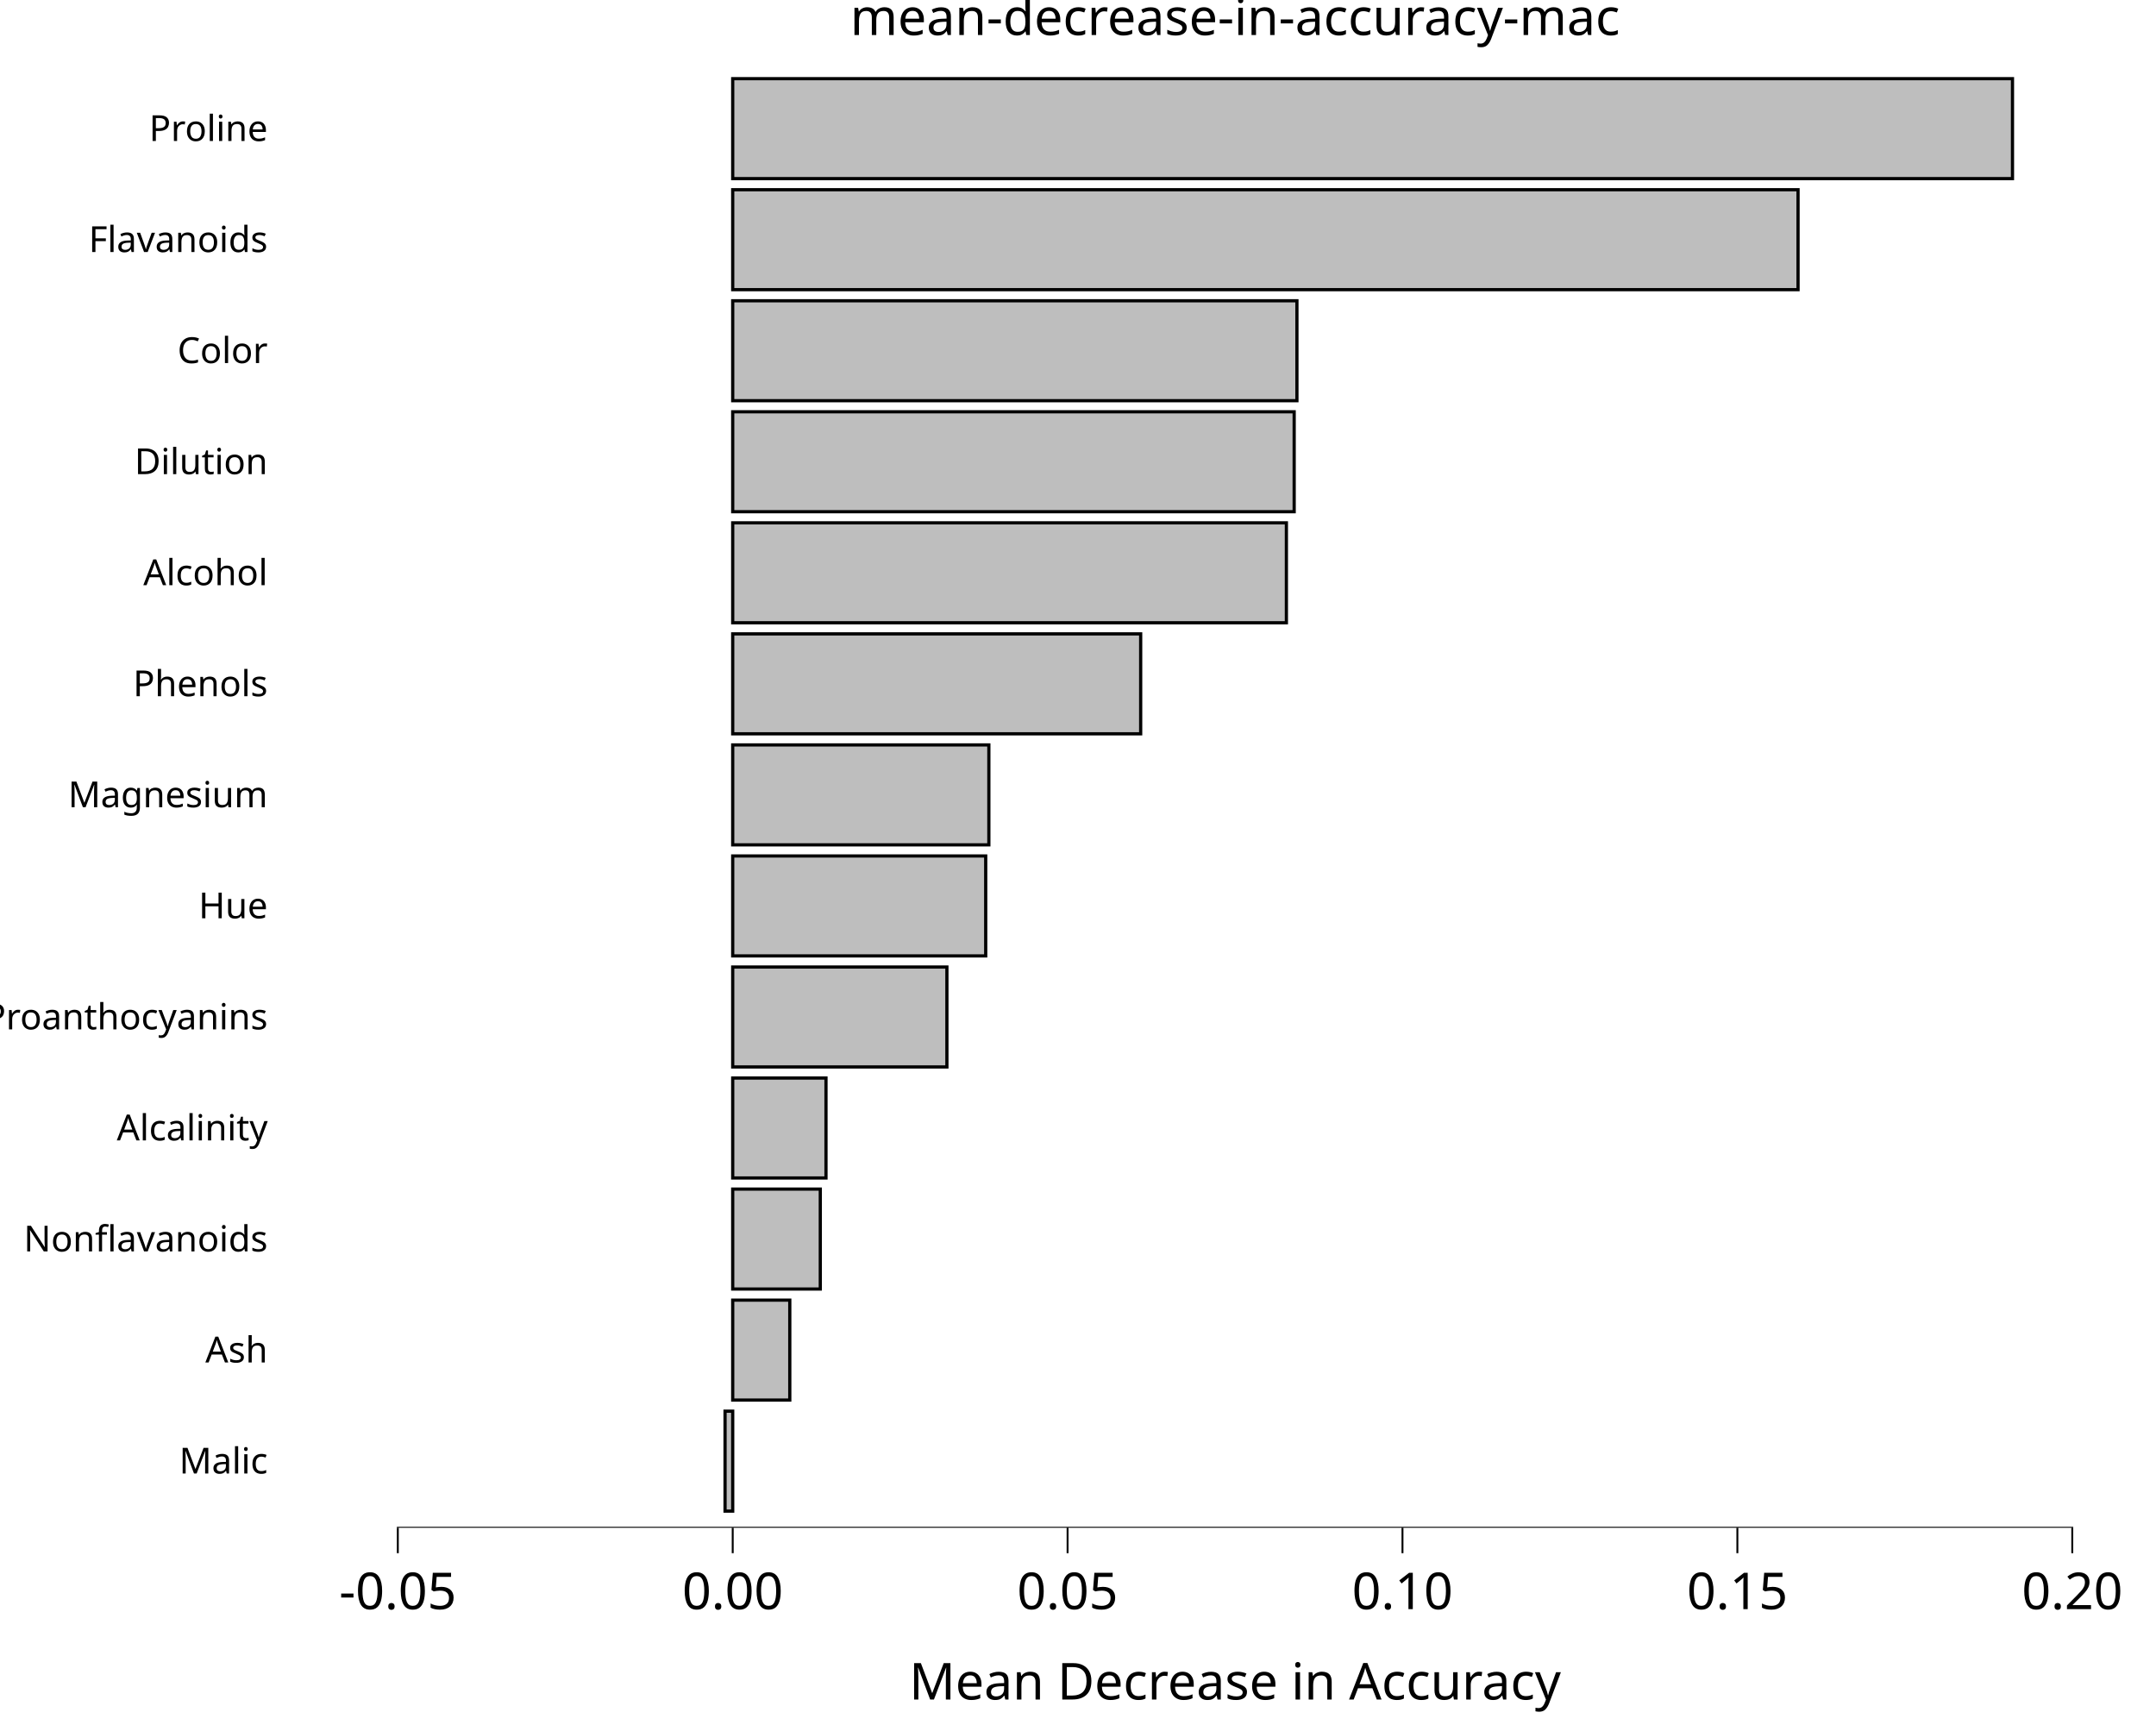
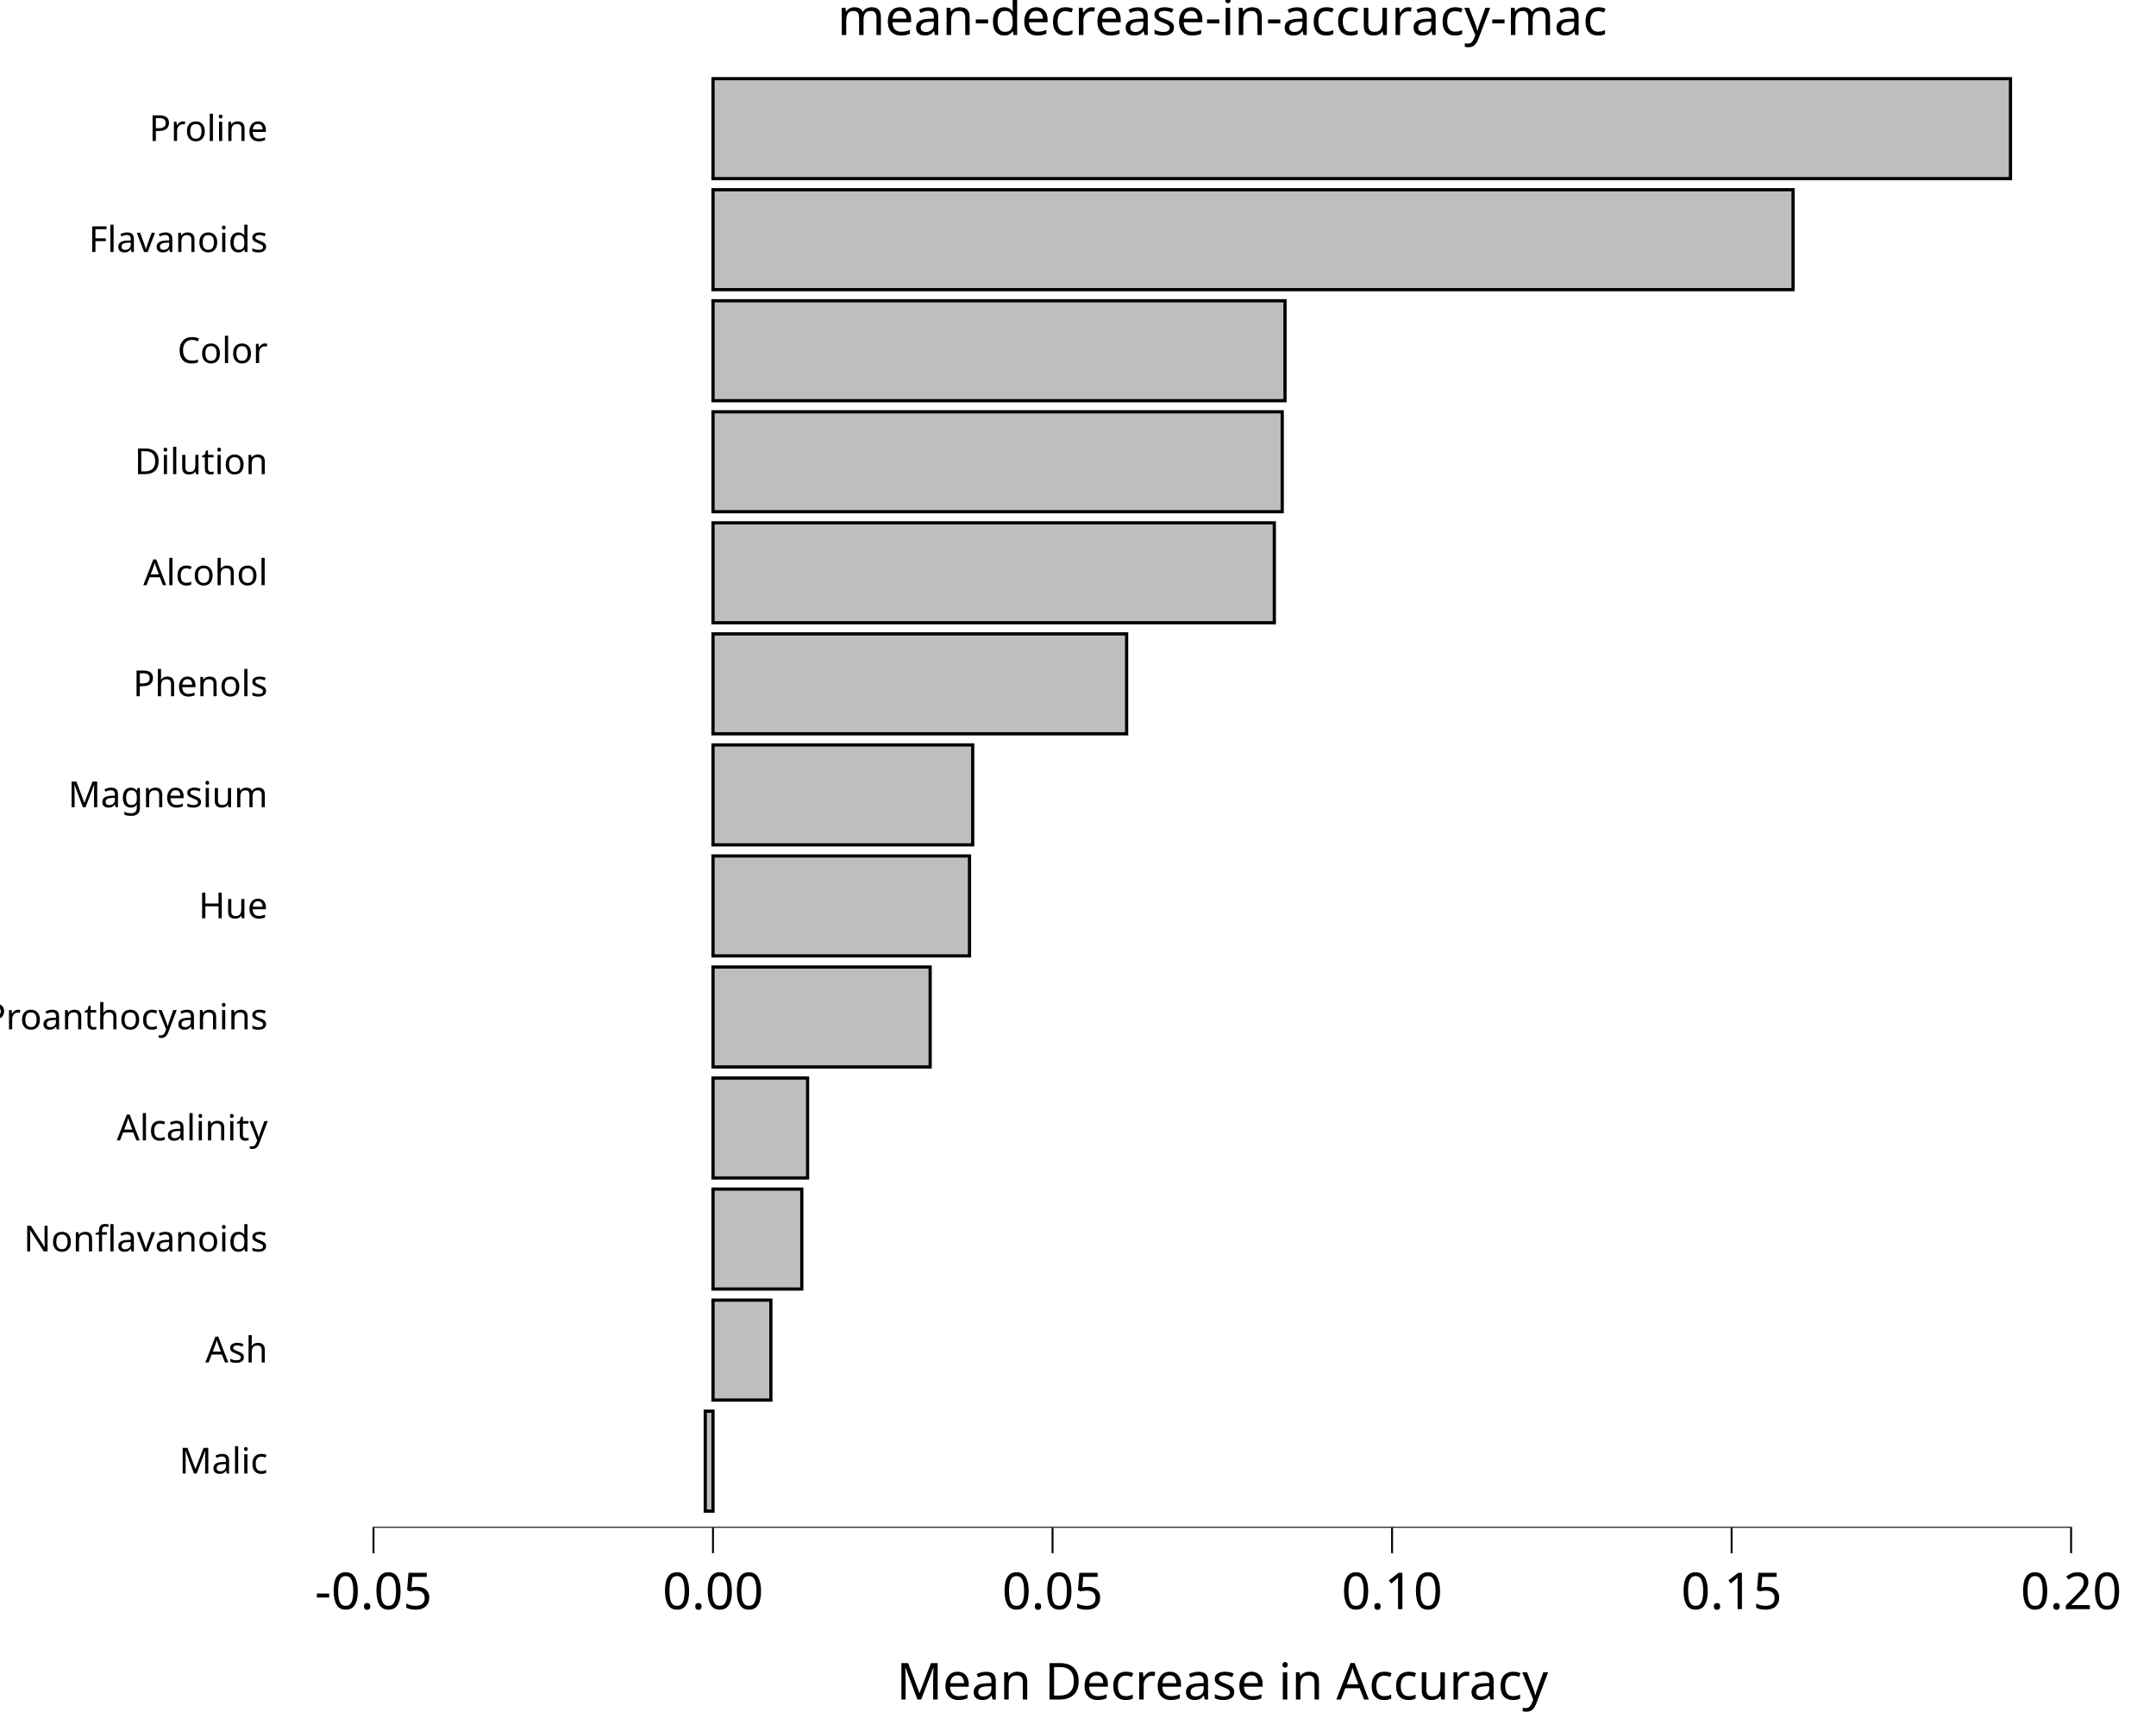
<svg xmlns="http://www.w3.org/2000/svg" class="svglite" data-engine-version="2.0" width="720.00pt" height="576.00pt" viewBox="0 0 720.00 576.00">
  <defs>
    <style type="text/css">
    .svglite line, .svglite polyline, .svglite polygon, .svglite path, .svglite rect, .svglite circle {
      fill: none;
      stroke: #000000;
      stroke-linecap: round;
      stroke-linejoin: round;
      stroke-miterlimit: 10.00;
    }
  </style>
  </defs>
  <rect width="100%" height="100%" style="stroke: none; fill: #FFFFFF;" />
  <defs>
    <clipPath id="cpMC4wMHw3MjAuMDB8MC4wMHw1NzYuMDA=">
      <rect x="0.00" y="0.00" width="720.00" height="576.00" />
    </clipPath>
  </defs>
  <g clip-path="url(#cpMC4wMHw3MjAuMDB8MC4wMHw1NzYuMDA=)">
    <rect x="0.00" y="0.00" width="720.00" height="576.00" style="stroke-width: 10.67; stroke: none;" />
  </g>
  <defs>
-     <clipPath id="cpMTA0Ljg5fDcyMC4wMHwyMC43MXw1MTAuMTQ=">
-       <rect x="104.89" y="20.71" width="615.11" height="489.43" />
+     <clipPath id="cpOTYuMzh8NzIwLjAwfDIwLjcxfDUxMC4xNA==">
+       <rect x="96.38" y="20.71" width="623.62" height="489.43" />
    </clipPath>
  </defs>
-   <g clip-path="url(#cpMTA0Ljg5fDcyMC4wMHwyMC43MXw1MTAuMTQ=)">
-     <rect x="104.89" y="20.71" width="615.11" height="489.43" style="stroke-width: 10.67; stroke: none;" />
-     <rect x="244.69" y="100.43" width="188.42" height="33.37" style="stroke-width: 1.07; stroke-linecap: butt; stroke-linejoin: miter; fill: #BEBEBE;" />
-     <rect x="244.69" y="26.27" width="427.38" height="33.37" style="stroke-width: 1.07; stroke-linecap: butt; stroke-linejoin: miter; fill: #BEBEBE;" />
-     <rect x="244.69" y="174.58" width="184.90" height="33.37" style="stroke-width: 1.07; stroke-linecap: butt; stroke-linejoin: miter; fill: #BEBEBE;" />
-     <rect x="244.69" y="285.82" width="84.49" height="33.37" style="stroke-width: 1.07; stroke-linecap: butt; stroke-linejoin: miter; fill: #BEBEBE;" />
-     <rect x="244.69" y="63.35" width="355.77" height="33.37" style="stroke-width: 1.07; stroke-linecap: butt; stroke-linejoin: miter; fill: #BEBEBE;" />
-     <rect x="244.69" y="137.50" width="187.50" height="33.37" style="stroke-width: 1.07; stroke-linecap: butt; stroke-linejoin: miter; fill: #BEBEBE;" />
-     <rect x="244.69" y="434.13" width="19.06" height="33.37" style="stroke-width: 1.07; stroke-linecap: butt; stroke-linejoin: miter; fill: #BEBEBE;" />
-     <rect x="244.69" y="359.97" width="31.15" height="33.37" style="stroke-width: 1.07; stroke-linecap: butt; stroke-linejoin: miter; fill: #BEBEBE;" />
-     <rect x="244.69" y="211.66" width="136.24" height="33.37" style="stroke-width: 1.07; stroke-linecap: butt; stroke-linejoin: miter; fill: #BEBEBE;" />
-     <rect x="244.69" y="248.74" width="85.54" height="33.37" style="stroke-width: 1.07; stroke-linecap: butt; stroke-linejoin: miter; fill: #BEBEBE;" />
-     <rect x="242.13" y="471.21" width="2.56" height="33.37" style="stroke-width: 1.07; stroke-linecap: butt; stroke-linejoin: miter; fill: #BEBEBE;" />
-     <rect x="244.69" y="322.90" width="71.53" height="33.37" style="stroke-width: 1.07; stroke-linecap: butt; stroke-linejoin: miter; fill: #BEBEBE;" />
-     <rect x="244.69" y="397.05" width="29.25" height="33.37" style="stroke-width: 1.07; stroke-linecap: butt; stroke-linejoin: miter; fill: #BEBEBE;" />
-     <line x1="132.53" y1="510.14" x2="692.36" y2="510.14" style="stroke-width: 0.64; stroke-linecap: butt;" />
-     <rect x="104.89" y="20.71" width="615.11" height="489.43" style="stroke-width: 0.00; stroke: none;" />
+   <g clip-path="url(#cpOTYuMzh8NzIwLjAwfDIwLjcxfDUxMC4xNA==)">
+     <rect x="96.38" y="20.71" width="623.62" height="489.43" style="stroke-width: 10.67; stroke: none;" />
+     <rect x="238.11" y="100.43" width="191.02" height="33.37" style="stroke-width: 1.07; stroke-linecap: butt; stroke-linejoin: miter; fill: #BEBEBE;" />
+     <rect x="238.11" y="26.27" width="433.29" height="33.37" style="stroke-width: 1.07; stroke-linecap: butt; stroke-linejoin: miter; fill: #BEBEBE;" />
+     <rect x="238.11" y="174.58" width="187.45" height="33.37" style="stroke-width: 1.07; stroke-linecap: butt; stroke-linejoin: miter; fill: #BEBEBE;" />
+     <rect x="238.11" y="285.82" width="85.66" height="33.37" style="stroke-width: 1.07; stroke-linecap: butt; stroke-linejoin: miter; fill: #BEBEBE;" />
+     <rect x="238.11" y="63.35" width="360.69" height="33.37" style="stroke-width: 1.07; stroke-linecap: butt; stroke-linejoin: miter; fill: #BEBEBE;" />
+     <rect x="238.11" y="137.50" width="190.09" height="33.37" style="stroke-width: 1.07; stroke-linecap: butt; stroke-linejoin: miter; fill: #BEBEBE;" />
+     <rect x="238.11" y="434.13" width="19.32" height="33.37" style="stroke-width: 1.07; stroke-linecap: butt; stroke-linejoin: miter; fill: #BEBEBE;" />
+     <rect x="238.11" y="359.97" width="31.58" height="33.37" style="stroke-width: 1.07; stroke-linecap: butt; stroke-linejoin: miter; fill: #BEBEBE;" />
+     <rect x="238.11" y="211.66" width="138.13" height="33.37" style="stroke-width: 1.07; stroke-linecap: butt; stroke-linejoin: miter; fill: #BEBEBE;" />
+     <rect x="238.11" y="248.74" width="86.73" height="33.37" style="stroke-width: 1.07; stroke-linecap: butt; stroke-linejoin: miter; fill: #BEBEBE;" />
+     <rect x="235.52" y="471.21" width="2.59" height="33.37" style="stroke-width: 1.07; stroke-linecap: butt; stroke-linejoin: miter; fill: #BEBEBE;" />
+     <rect x="238.11" y="322.90" width="72.52" height="33.37" style="stroke-width: 1.07; stroke-linecap: butt; stroke-linejoin: miter; fill: #BEBEBE;" />
+     <rect x="238.11" y="397.05" width="29.65" height="33.37" style="stroke-width: 1.07; stroke-linecap: butt; stroke-linejoin: miter; fill: #BEBEBE;" />
+     <line x1="124.41" y1="510.14" x2="691.97" y2="510.14" style="stroke-width: 0.64; stroke-linecap: butt;" />
+     <rect x="96.38" y="20.71" width="623.62" height="489.43" style="stroke-width: 0.00; stroke: none;" />
  </g>
  <g clip-path="url(#cpMC4wMHw3MjAuMDB8MC4wMHw1NzYuMDA=)">
-     <polyline points="104.89,510.14 104.89,20.71 " style="stroke-width: 0.00; stroke: none; stroke-linecap: butt;" />
+     <polyline points="96.38,510.14 96.38,20.71 " style="stroke-width: 0.00; stroke: none; stroke-linecap: butt;" />
    <text x="89.41" y="492.02" text-anchor="end" style="font-size: 12.00px; font-family: sans;" textLength="28.01px" lengthAdjust="spacingAndGlyphs">Malic</text>
    <text x="89.41" y="454.94" text-anchor="end" style="font-size: 12.00px; font-family: sans;" textLength="20.69px" lengthAdjust="spacingAndGlyphs">Ash</text>
    <text x="89.41" y="417.87" text-anchor="end" style="font-size: 12.00px; font-family: sans;" textLength="76.06px" lengthAdjust="spacingAndGlyphs">Nonflavanoids</text>
    <text x="89.41" y="380.79" text-anchor="end" style="font-size: 12.00px; font-family: sans;" textLength="47.35px" lengthAdjust="spacingAndGlyphs">Alcalinity</text>
    <text x="89.41" y="343.71" text-anchor="end" style="font-size: 12.00px; font-family: sans;" textLength="89.41px" lengthAdjust="spacingAndGlyphs">Proanthocyanins</text>
    <text x="89.41" y="306.63" text-anchor="end" style="font-size: 12.00px; font-family: sans;" textLength="22.02px" lengthAdjust="spacingAndGlyphs">Hue</text>
    <text x="89.41" y="269.55" text-anchor="end" style="font-size: 12.00px; font-family: sans;" textLength="62.04px" lengthAdjust="spacingAndGlyphs">Magnesium</text>
    <text x="89.41" y="232.47" text-anchor="end" style="font-size: 12.00px; font-family: sans;" textLength="43.37px" lengthAdjust="spacingAndGlyphs">Phenols</text>
    <text x="89.41" y="195.40" text-anchor="end" style="font-size: 12.00px; font-family: sans;" textLength="39.36px" lengthAdjust="spacingAndGlyphs">Alcohol</text>
    <text x="89.41" y="158.32" text-anchor="end" style="font-size: 12.00px; font-family: sans;" textLength="40.02px" lengthAdjust="spacingAndGlyphs">Dilution</text>
    <text x="89.41" y="121.24" text-anchor="end" style="font-size: 12.00px; font-family: sans;" textLength="28.68px" lengthAdjust="spacingAndGlyphs">Color</text>
    <text x="89.41" y="84.16" text-anchor="end" style="font-size: 12.00px; font-family: sans;" textLength="58.04px" lengthAdjust="spacingAndGlyphs">Flavanoids</text>
    <text x="89.41" y="47.08" text-anchor="end" style="font-size: 12.00px; font-family: sans;" textLength="37.35px" lengthAdjust="spacingAndGlyphs">Proline</text>
-     <polyline points="104.89,510.14 720.00,510.14 " style="stroke-width: 0.00; stroke: none; stroke-linecap: butt;" />
-     <polyline points="132.85,518.64 132.85,510.14 " style="stroke-width: 0.64; stroke-linecap: butt;" />
-     <polyline points="244.69,518.64 244.69,510.14 " style="stroke-width: 0.64; stroke-linecap: butt;" />
-     <polyline points="356.52,518.64 356.52,510.14 " style="stroke-width: 0.64; stroke-linecap: butt;" />
-     <polyline points="468.36,518.64 468.36,510.14 " style="stroke-width: 0.64; stroke-linecap: butt;" />
-     <polyline points="580.20,518.64 580.20,510.14 " style="stroke-width: 0.64; stroke-linecap: butt;" />
-     <polyline points="692.04,518.64 692.04,510.14 " style="stroke-width: 0.64; stroke-linecap: butt;" />
-     <text x="132.85" y="537.32" text-anchor="middle" style="font-size: 17.00px; font-family: sans;" textLength="38.75px" lengthAdjust="spacingAndGlyphs">-0.05</text>
-     <text x="244.69" y="537.32" text-anchor="middle" style="font-size: 17.00px; font-family: sans;" textLength="33.09px" lengthAdjust="spacingAndGlyphs">0.00</text>
-     <text x="356.52" y="537.32" text-anchor="middle" style="font-size: 17.00px; font-family: sans;" textLength="33.09px" lengthAdjust="spacingAndGlyphs">0.05</text>
-     <text x="468.36" y="537.32" text-anchor="middle" style="font-size: 17.00px; font-family: sans;" textLength="33.09px" lengthAdjust="spacingAndGlyphs">0.10</text>
-     <text x="580.20" y="537.32" text-anchor="middle" style="font-size: 17.00px; font-family: sans;" textLength="33.09px" lengthAdjust="spacingAndGlyphs">0.15</text>
-     <text x="692.04" y="537.32" text-anchor="middle" style="font-size: 17.00px; font-family: sans;" textLength="33.09px" lengthAdjust="spacingAndGlyphs">0.20</text>
-     <text x="412.44" y="567.49" text-anchor="middle" style="font-size: 17.00px; font-family: sans;" textLength="212.65px" lengthAdjust="spacingAndGlyphs">Mean Decrease in Accuracy</text>
-     <text x="412.44" y="11.70" text-anchor="middle" style="font-size: 17.00px; font-family: sans;" textLength="248.54px" lengthAdjust="spacingAndGlyphs">mean-decrease-in-accuracy-mac</text>
+     <polyline points="96.38,510.14 720.00,510.14 " style="stroke-width: 0.00; stroke: none; stroke-linecap: butt;" />
+     <polyline points="124.73,518.64 124.73,510.14 " style="stroke-width: 0.64; stroke-linecap: butt;" />
+     <polyline points="238.11,518.64 238.11,510.14 " style="stroke-width: 0.64; stroke-linecap: butt;" />
+     <polyline points="351.50,518.64 351.50,510.14 " style="stroke-width: 0.64; stroke-linecap: butt;" />
+     <polyline points="464.88,518.64 464.88,510.14 " style="stroke-width: 0.64; stroke-linecap: butt;" />
+     <polyline points="578.27,518.64 578.27,510.14 " style="stroke-width: 0.64; stroke-linecap: butt;" />
+     <polyline points="691.65,518.64 691.65,510.14 " style="stroke-width: 0.64; stroke-linecap: butt;" />
+     <text x="124.73" y="537.32" text-anchor="middle" style="font-size: 17.00px; font-family: sans;" textLength="38.75px" lengthAdjust="spacingAndGlyphs">-0.05</text>
+     <text x="238.11" y="537.32" text-anchor="middle" style="font-size: 17.00px; font-family: sans;" textLength="33.09px" lengthAdjust="spacingAndGlyphs">0.00</text>
+     <text x="351.50" y="537.32" text-anchor="middle" style="font-size: 17.00px; font-family: sans;" textLength="33.09px" lengthAdjust="spacingAndGlyphs">0.05</text>
+     <text x="464.88" y="537.32" text-anchor="middle" style="font-size: 17.00px; font-family: sans;" textLength="33.09px" lengthAdjust="spacingAndGlyphs">0.10</text>
+     <text x="578.27" y="537.32" text-anchor="middle" style="font-size: 17.00px; font-family: sans;" textLength="33.09px" lengthAdjust="spacingAndGlyphs">0.15</text>
+     <text x="691.65" y="537.32" text-anchor="middle" style="font-size: 17.00px; font-family: sans;" textLength="33.09px" lengthAdjust="spacingAndGlyphs">0.20</text>
+     <text x="408.19" y="567.49" text-anchor="middle" style="font-size: 17.00px; font-family: sans;" textLength="212.65px" lengthAdjust="spacingAndGlyphs">Mean Decrease in Accuracy</text>
+     <text x="408.19" y="11.70" text-anchor="middle" style="font-size: 17.00px; font-family: sans;" textLength="248.54px" lengthAdjust="spacingAndGlyphs">mean-decrease-in-accuracy-mac</text>
  </g>
</svg>
